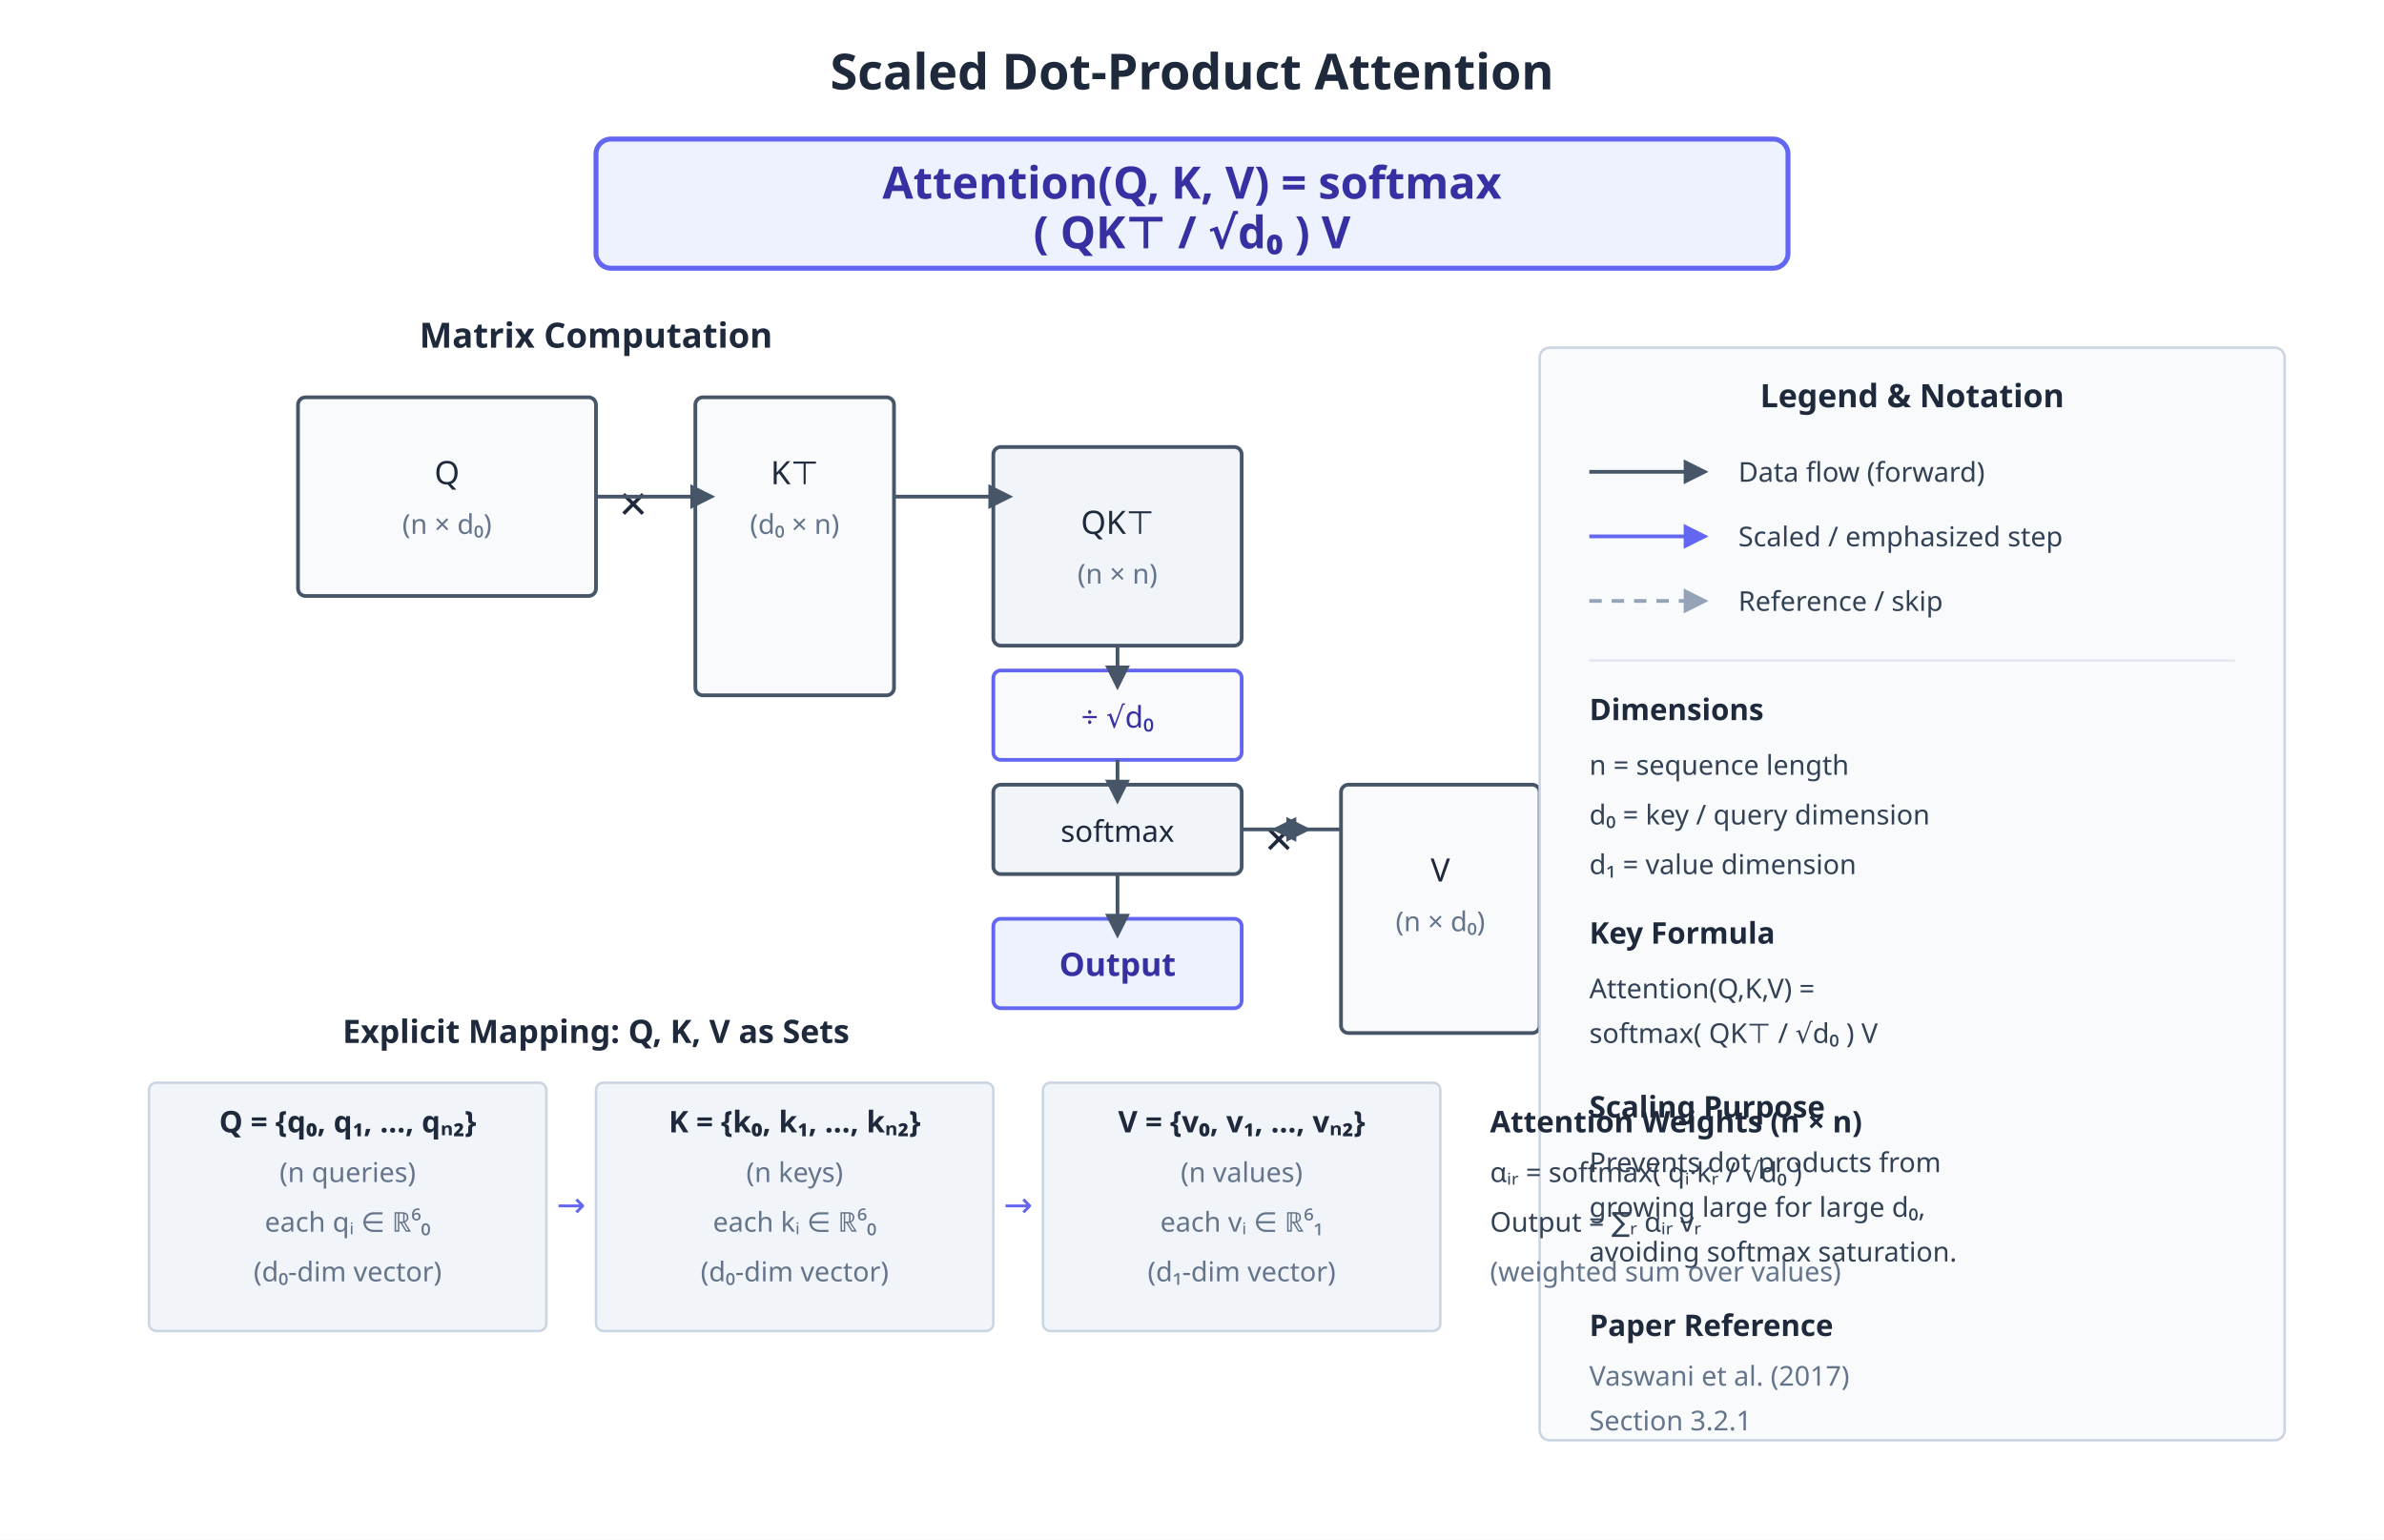
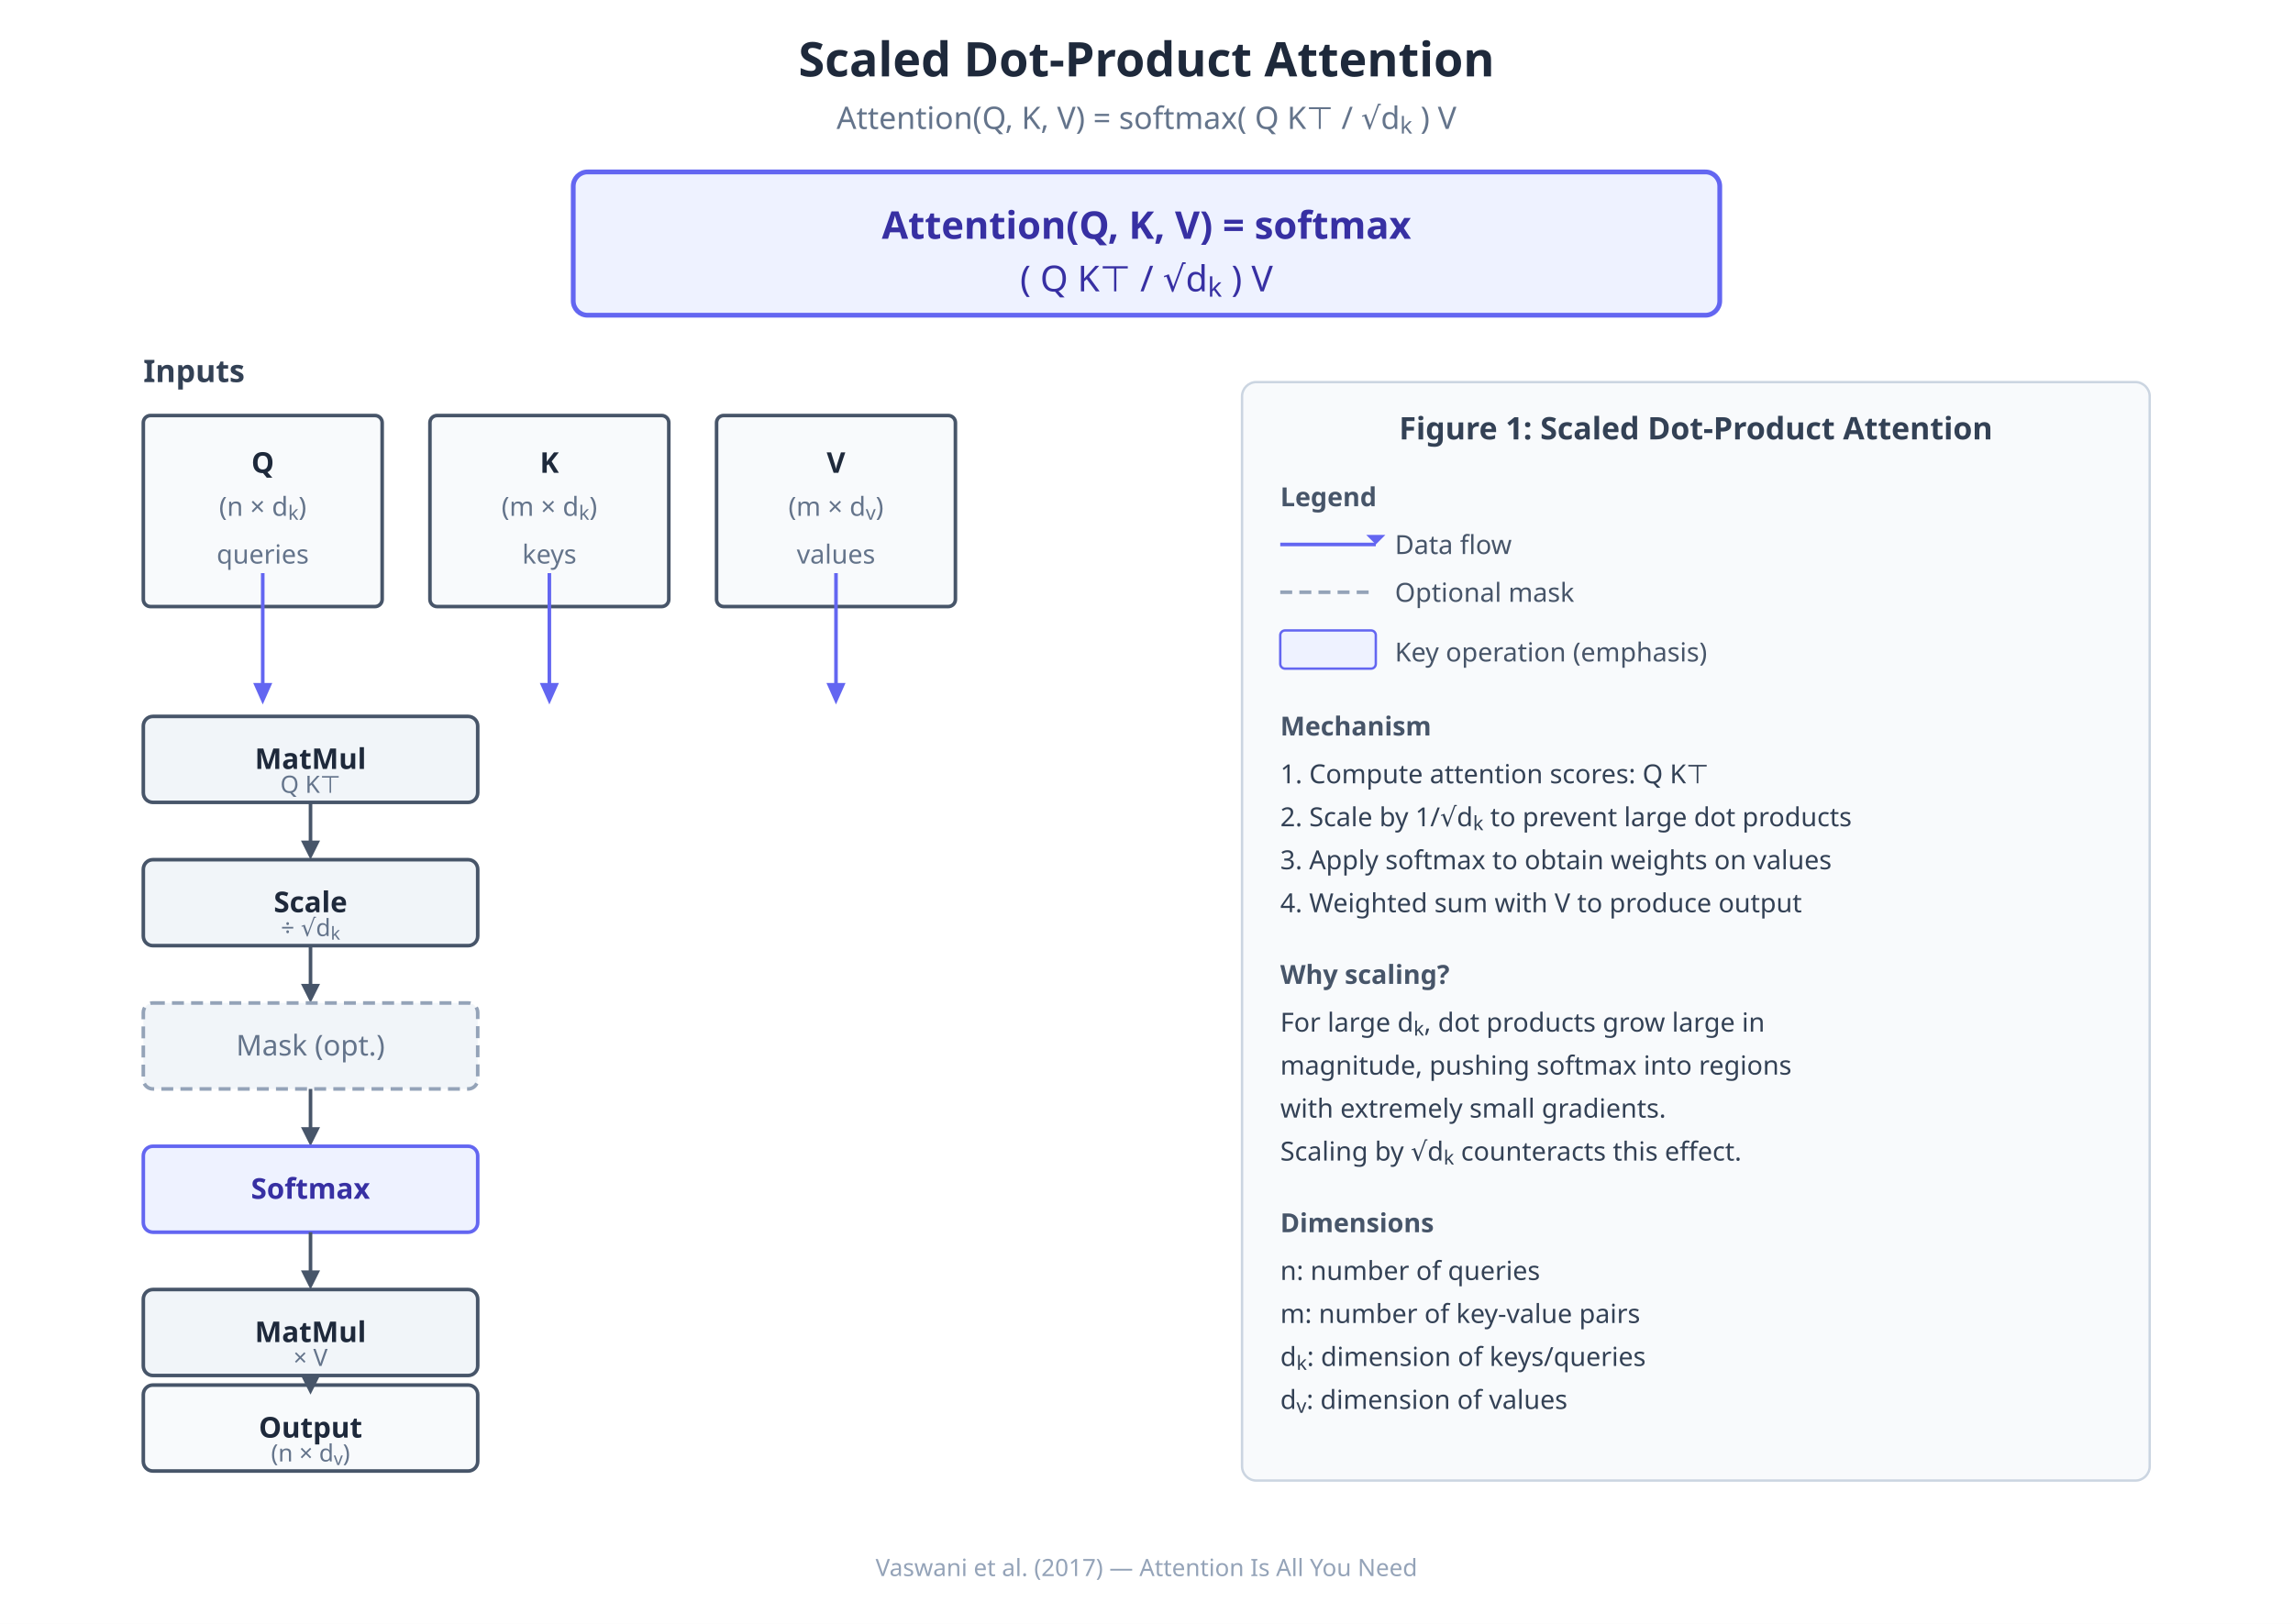
- <svg xmlns="http://www.w3.org/2000/svg" viewBox="0 0 960 620" font-family="'Segoe UI','PingFang SC','Microsoft YaHei',sans-serif" width="960" height="620">
-   <rect x="0" y="0" width="960" height="620" fill="#ffffff" />
-   <text x="480" y="36" text-anchor="middle" font-size="20" font-weight="bold" fill="#1e293b">Scaled Dot-Product Attention</text>
-   <rect x="240" y="56" width="480" height="52" rx="6" fill="#eef2ff" stroke="#6366f1" stroke-width="2" />
-   <text x="480" y="80" text-anchor="middle" font-size="18" font-weight="bold" fill="#3730a3">Attention(Q, K, V) = softmax</text>
-   <text x="480" y="100" text-anchor="middle" font-size="18" font-weight="bold" fill="#3730a3">( QK⊤ / √d₀ ) V</text>
-   <g transform="translate(60, 140)">
-     <text x="180" y="0" text-anchor="middle" font-size="14" font-weight="bold" fill="#1e293b">Matrix Computation</text>
-     <rect x="60" y="20" width="120" height="80" rx="3" fill="#f8fafc" stroke="#475569" stroke-width="1.5" />
-     <text x="120" y="55" text-anchor="middle" font-size="13" fill="#1e293b">Q</text>
-     <text x="120" y="75" text-anchor="middle" font-size="11" fill="#64748b">(n × d₀)</text>
-     <rect x="220" y="20" width="80" height="120" rx="3" fill="#f8fafc" stroke="#475569" stroke-width="1.5" />
-     <text x="260" y="55" text-anchor="middle" font-size="13" fill="#1e293b">K⊤</text>
-     <text x="260" y="75" text-anchor="middle" font-size="11" fill="#64748b">(d₀ × n)</text>
-     <text x="195" y="70" text-anchor="middle" font-size="20" fill="#1e293b">×</text>
-     <rect x="340" y="40" width="100" height="80" rx="3" fill="#f1f5f9" stroke="#475569" stroke-width="1.5" />
-     <text x="390" y="75" text-anchor="middle" font-size="13" fill="#1e293b">QK⊤</text>
-     <text x="390" y="95" text-anchor="middle" font-size="11" fill="#64748b">(n × n)</text>
-     <line x1="180" y1="60" x2="220" y2="60" stroke="#475569" stroke-width="1.5" />
-     <polygon points="218,55 228,60 218,65" fill="#475569" />
-     <line x1="300" y1="60" x2="340" y2="60" stroke="#475569" stroke-width="1.5" />
-     <polygon points="338,55 348,60 338,65" fill="#475569" />
-     <rect x="340" y="130" width="100" height="36" rx="3" fill="#f8fafc" stroke="#6366f1" stroke-width="1.5" />
-     <text x="390" y="153" text-anchor="middle" font-size="12" fill="#3730a3">÷ √d₀</text>
-     <line x1="390" y1="120" x2="390" y2="130" stroke="#475569" stroke-width="1.5" />
-     <polygon points="385,128 390,138 395,128" fill="#475569" />
-     <rect x="340" y="176" width="100" height="36" rx="3" fill="#f1f5f9" stroke="#475569" stroke-width="1.5" />
-     <text x="390" y="199" text-anchor="middle" font-size="12" fill="#1e293b">softmax</text>
-     <line x1="390" y1="166" x2="390" y2="176" stroke="#475569" stroke-width="1.5" />
-     <polygon points="385,174 390,184 395,174" fill="#475569" />
-     <rect x="480" y="176" width="80" height="100" rx="3" fill="#f8fafc" stroke="#475569" stroke-width="1.5" />
-     <text x="520" y="215" text-anchor="middle" font-size="13" fill="#1e293b">V</text>
-     <text x="520" y="235" text-anchor="middle" font-size="11" fill="#64748b">(n × d₀)</text>
-     <text x="455" y="205" text-anchor="middle" font-size="20" fill="#1e293b">×</text>
-     <line x1="440" y1="194" x2="460" y2="194" stroke="#475569" stroke-width="1.5" />
-     <polygon points="458,189 468,194 458,199" fill="#475569" />
-     <line x1="480" y1="194" x2="460" y2="194" stroke="#475569" stroke-width="1.5" />
-     <polygon points="462,189 452,194 462,199" fill="#475569" />
-     <rect x="340" y="230" width="100" height="36" rx="3" fill="#eef2ff" stroke="#6366f1" stroke-width="1.5" />
-     <text x="390" y="253" text-anchor="middle" font-size="13" font-weight="bold" fill="#3730a3">Output</text>
-     <line x1="390" y1="212" x2="390" y2="230" stroke="#475569" stroke-width="1.5" />
-     <polygon points="385,228 390,238 395,228" fill="#475569" />
+ <svg xmlns="http://www.w3.org/2000/svg" viewBox="0 0 960 680" font-family="'Segoe UI','PingFang SC','Microsoft YaHei',sans-serif" font-size="14" fill="#1e293b" width="960" height="680">
+   <rect x="0" y="0" width="960" height="680" fill="#ffffff" />
+   <text x="480" y="32" text-anchor="middle" font-size="20" font-weight="bold" fill="#1e293b">Scaled Dot-Product Attention</text>
+   <text x="480" y="54" text-anchor="middle" font-size="13" fill="#64748b">Attention(Q, K, V) = softmax( Q K⊤ / √d<tspan baseline-shift="sub" font-size="75%">k</tspan> ) V</text>
+   <rect x="240" y="72" width="480" height="60" rx="6" fill="#eef2ff" stroke="#6366f1" stroke-width="2" />
+   <text x="480" y="100" text-anchor="middle" font-size="16" font-weight="bold" fill="#3730a3">Attention(Q, K, V) = softmax</text>
+   <text x="480" y="122" text-anchor="middle" font-size="15" fill="#3730a3">( Q K⊤ / √d<tspan baseline-shift="sub" font-size="75%">k</tspan> ) V</text>
+   <g transform="translate(60, 160)">
+     <text x="0" y="0" font-size="13" font-weight="bold" fill="#334155">Inputs</text>
+     <rect x="0" y="14" width="100" height="80" rx="3" fill="#f8fafc" stroke="#475569" stroke-width="1.5" />
+     <text x="50" y="38" text-anchor="middle" font-size="12" font-weight="bold" fill="#1e293b">Q</text>
+     <text x="50" y="56" text-anchor="middle" font-size="11" fill="#64748b">(n × d<tspan baseline-shift="sub" font-size="75%">k</tspan>)</text>
+     <text x="50" y="76" text-anchor="middle" font-size="11" fill="#64748b">queries</text>
+     <rect x="120" y="14" width="100" height="80" rx="3" fill="#f8fafc" stroke="#475569" stroke-width="1.5" />
+     <text x="170" y="38" text-anchor="middle" font-size="12" font-weight="bold" fill="#1e293b">K</text>
+     <text x="170" y="56" text-anchor="middle" font-size="11" fill="#64748b">(m × d<tspan baseline-shift="sub" font-size="75%">k</tspan>)</text>
+     <text x="170" y="76" text-anchor="middle" font-size="11" fill="#64748b">keys</text>
+     <rect x="240" y="14" width="100" height="80" rx="3" fill="#f8fafc" stroke="#475569" stroke-width="1.5" />
+     <text x="290" y="38" text-anchor="middle" font-size="12" font-weight="bold" fill="#1e293b">V</text>
+     <text x="290" y="56" text-anchor="middle" font-size="11" fill="#64748b">(m × d<tspan baseline-shift="sub" font-size="75%">v</tspan>)</text>
+     <text x="290" y="76" text-anchor="middle" font-size="11" fill="#64748b">values</text>
  </g>
-   <g transform="translate(620, 140)">
-     <rect x="0" y="0" width="300" height="440" rx="4" fill="#f8fafc" stroke="#cbd5e1" stroke-width="1" />
-     <text x="150" y="24" text-anchor="middle" font-size="13" font-weight="bold" fill="#1e293b">Legend &amp; Notation</text>
-     <line x1="20" y1="50" x2="60" y2="50" stroke="#475569" stroke-width="1.5" />
-     <polygon points="58,45 68,50 58,55" fill="#475569" />
-     <text x="80" y="54" font-size="11" fill="#334155">Data flow (forward)</text>
-     <line x1="20" y1="76" x2="60" y2="76" stroke="#6366f1" stroke-width="1.5" />
-     <polygon points="58,71 68,76 58,81" fill="#6366f1" />
-     <text x="80" y="80" font-size="11" fill="#334155">Scaled / emphasized step</text>
-     <line x1="20" y1="102" x2="60" y2="102" stroke="#94a3b8" stroke-width="1.5" stroke-dasharray="5,4" />
-     <polygon points="58,97 68,102 58,107" fill="#94a3b8" />
-     <text x="80" y="106" font-size="11" fill="#334155">Reference / skip</text>
-     <line x1="20" y1="126" x2="280" y2="126" stroke="#e2e8f0" stroke-width="1" />
-     <text x="20" y="150" font-size="12" font-weight="bold" fill="#1e293b">Dimensions</text>
-     <text x="20" y="172" font-size="11" fill="#334155">n = sequence length</text>
-     <text x="20" y="192" font-size="11" fill="#334155">d₀ = key / query dimension</text>
-     <text x="20" y="212" font-size="11" fill="#334155">d₁ = value dimension</text>
-     <text x="20" y="240" font-size="12" font-weight="bold" fill="#1e293b">Key Formula</text>
-     <text x="20" y="262" font-size="11" fill="#334155">Attention(Q,K,V) =</text>
-     <text x="20" y="280" font-size="11" fill="#334155">softmax( QK⊤ / √d₀ ) V</text>
-     <text x="20" y="310" font-size="12" font-weight="bold" fill="#1e293b">Scaling Purpose</text>
-     <text x="20" y="332" font-size="11" fill="#334155">Prevents dot products from</text>
-     <text x="20" y="350" font-size="11" fill="#334155">growing large for large d₀,</text>
-     <text x="20" y="368" font-size="11" fill="#334155">avoiding softmax saturation.</text>
-     <text x="20" y="398" font-size="12" font-weight="bold" fill="#1e293b">Paper Reference</text>
-     <text x="20" y="418" font-size="11" fill="#64748b">Vaswani et al. (2017)</text>
-     <text x="20" y="436" font-size="11" fill="#64748b">Section 3.2.1</text>
+   <line x1="110" y1="240" x2="110" y2="290" stroke="#6366f1" stroke-width="1.5" />
+   <polygon points="110,295 106,286 114,286" fill="#6366f1" />
+   <line x1="230" y1="240" x2="230" y2="290" stroke="#6366f1" stroke-width="1.5" />
+   <polygon points="230,295 226,286 234,286" fill="#6366f1" />
+   <line x1="350" y1="240" x2="350" y2="290" stroke="#6366f1" stroke-width="1.5" />
+   <polygon points="350,295 346,286 354,286" fill="#6366f1" />
+   <g transform="translate(60, 300)">
+     <rect x="0" y="0" width="140" height="36" rx="4" fill="#f1f5f9" stroke="#475569" stroke-width="1.5" />
+     <text x="70" y="22" text-anchor="middle" font-size="12" font-weight="bold" fill="#1e293b">MatMul</text>
+     <text x="70" y="22" text-anchor="middle" font-size="10" fill="#64748b" dy="10">Q K⊤</text>
+     <line x1="70" y1="36" x2="70" y2="56" stroke="#475569" stroke-width="1.5" />
+     <polygon points="70,60 66,52 74,52" fill="#475569" />
+     <rect x="0" y="60" width="140" height="36" rx="4" fill="#f1f5f9" stroke="#475569" stroke-width="1.5" />
+     <text x="70" y="82" text-anchor="middle" font-size="12" font-weight="bold" fill="#1e293b">Scale</text>
+     <text x="70" y="82" text-anchor="middle" font-size="10" fill="#64748b" dy="10">÷ √d<tspan baseline-shift="sub" font-size="75%">k</tspan>
+     </text>
+     <line x1="70" y1="96" x2="70" y2="116" stroke="#475569" stroke-width="1.5" />
+     <polygon points="70,120 66,112 74,112" fill="#475569" />
+     <rect x="0" y="120" width="140" height="36" rx="4" fill="#f1f5f9" stroke="#94a3b8" stroke-width="1.5" stroke-dasharray="5,3" />
+     <text x="70" y="142" text-anchor="middle" font-size="12" fill="#64748b">Mask (opt.)</text>
+     <line x1="70" y1="156" x2="70" y2="176" stroke="#475569" stroke-width="1.5" />
+     <polygon points="70,180 66,172 74,172" fill="#475569" />
+     <rect x="0" y="180" width="140" height="36" rx="4" fill="#eef2ff" stroke="#6366f1" stroke-width="1.5" />
+     <text x="70" y="202" text-anchor="middle" font-size="12" font-weight="bold" fill="#3730a3">Softmax</text>
+     <line x1="70" y1="216" x2="70" y2="236" stroke="#475569" stroke-width="1.5" />
+     <polygon points="70,240 66,232 74,232" fill="#475569" />
+     <rect x="0" y="240" width="140" height="36" rx="4" fill="#f1f5f9" stroke="#475569" stroke-width="1.5" />
+     <text x="70" y="262" text-anchor="middle" font-size="12" font-weight="bold" fill="#1e293b">MatMul</text>
+     <text x="70" y="262" text-anchor="middle" font-size="10" fill="#64748b" dy="10">× V</text>
  </g>
-   <g transform="translate(60, 420)">
-     <text x="180" y="0" text-anchor="middle" font-size="13" font-weight="bold" fill="#1e293b">Explicit Mapping: Q, K, V as Sets</text>
-     <rect x="0" y="16" width="160" height="100" rx="3" fill="#f1f5f9" stroke="#cbd5e1" stroke-width="1" />
-     <text x="80" y="36" text-anchor="middle" font-size="12" font-weight="bold" fill="#1e293b">Q = {q₀, q₁, …, qₙ₂}</text>
-     <text x="80" y="56" text-anchor="middle" font-size="11" fill="#64748b">(n queries)</text>
-     <text x="80" y="76" text-anchor="middle" font-size="11" fill="#64748b">each qᵢ ∈ ℝ⁶₀</text>
-     <text x="80" y="96" text-anchor="middle" font-size="11" fill="#64748b">(d₀-dim vector)</text>
-     <rect x="180" y="16" width="160" height="100" rx="3" fill="#f1f5f9" stroke="#cbd5e1" stroke-width="1" />
-     <text x="260" y="36" text-anchor="middle" font-size="12" font-weight="bold" fill="#1e293b">K = {k₀, k₁, …, kₙ₂}</text>
-     <text x="260" y="56" text-anchor="middle" font-size="11" fill="#64748b">(n keys)</text>
-     <text x="260" y="76" text-anchor="middle" font-size="11" fill="#64748b">each kᵢ ∈ ℝ⁶₀</text>
-     <text x="260" y="96" text-anchor="middle" font-size="11" fill="#64748b">(d₀-dim vector)</text>
-     <rect x="360" y="16" width="160" height="100" rx="3" fill="#f1f5f9" stroke="#cbd5e1" stroke-width="1" />
-     <text x="440" y="36" text-anchor="middle" font-size="12" font-weight="bold" fill="#1e293b">V = {v₀, v₁, …, vₙ₂}</text>
-     <text x="440" y="56" text-anchor="middle" font-size="11" fill="#64748b">(n values)</text>
-     <text x="440" y="76" text-anchor="middle" font-size="11" fill="#64748b">each vᵢ ∈ ℝ⁶₁</text>
-     <text x="440" y="96" text-anchor="middle" font-size="11" fill="#64748b">(d₁-dim vector)</text>
-     <text x="170" y="70" text-anchor="middle" font-size="14" fill="#6366f1">→</text>
-     <text x="350" y="70" text-anchor="middle" font-size="14" fill="#6366f1">→</text>
-     <text x="540" y="36" font-size="12" font-weight="bold" fill="#1e293b">Attention Weights (n × n)</text>
-     <text x="540" y="56" font-size="11" fill="#334155">αᵢᵣ = softmax( qᵢ·kᵣ / √d₀ )</text>
-     <text x="540" y="76" font-size="11" fill="#334155">Output = ∑ᵣ αᵢᵣ vᵣ</text>
-     <text x="540" y="96" font-size="11" fill="#64748b">(weighted sum over values)</text>
+   <g transform="translate(60, 580)">
+     <rect x="0" y="0" width="140" height="36" rx="4" fill="#f8fafc" stroke="#475569" stroke-width="1.5" />
+     <text x="70" y="22" text-anchor="middle" font-size="12" font-weight="bold" fill="#1e293b">Output</text>
+     <text x="70" y="22" text-anchor="middle" font-size="10" fill="#64748b" dy="10">(n × d<tspan baseline-shift="sub" font-size="75%">v</tspan>)</text>
  </g>
+   <line x1="130" y1="576" x2="130" y2="580" stroke="#475569" stroke-width="1.5" />
+   <polygon points="130,584 126,576 134,576" fill="#475569" />
+   <g transform="translate(520, 160)">
+     <rect x="0" y="0" width="380" height="460" rx="6" fill="#f8fafc" stroke="#cbd5e1" stroke-width="1" />
+     <text x="190" y="24" text-anchor="middle" font-size="13" font-weight="bold" fill="#334155">Figure 1: Scaled Dot-Product Attention</text>
+     <text x="16" y="52" font-size="11" font-weight="bold" fill="#475569">Legend</text>
+     <line x1="16" y1="68" x2="56" y2="68" stroke="#6366f1" stroke-width="1.5" />
+     <polygon points="56,68 52,64 60,64" fill="#6366f1" />
+     <text x="64" y="72" font-size="11" fill="#475569">Data flow</text>
+     <line x1="16" y1="88" x2="56" y2="88" stroke="#94a3b8" stroke-width="1.5" stroke-dasharray="5,3" />
+     <text x="64" y="92" font-size="11" fill="#475569">Optional mask</text>
+     <rect x="16" y="104" width="40" height="16" rx="2" fill="#eef2ff" stroke="#6366f1" stroke-width="1" />
+     <text x="64" y="117" font-size="11" fill="#475569">Key operation (emphasis)</text>
+     <text x="16" y="148" font-size="11" font-weight="bold" fill="#475569">Mechanism</text>
+     <text x="16" y="168" font-size="11" fill="#334155">1. Compute attention scores: Q K⊤</text>
+     <text x="16" y="186" font-size="11" fill="#334155">2. Scale by 1/√d<tspan baseline-shift="sub" font-size="75%">k</tspan> to prevent large dot products</text>
+     <text x="16" y="204" font-size="11" fill="#334155">3. Apply softmax to obtain weights on values</text>
+     <text x="16" y="222" font-size="11" fill="#334155">4. Weighted sum with V to produce output</text>
+     <text x="16" y="252" font-size="11" font-weight="bold" fill="#475569">Why scaling?</text>
+     <text x="16" y="272" font-size="11" fill="#334155">For large d<tspan baseline-shift="sub" font-size="75%">k</tspan>, dot products grow large in</text>
+     <text x="16" y="290" font-size="11" fill="#334155">magnitude, pushing softmax into regions</text>
+     <text x="16" y="308" font-size="11" fill="#334155">with extremely small gradients.</text>
+     <text x="16" y="326" font-size="11" fill="#334155">Scaling by √d<tspan baseline-shift="sub" font-size="75%">k</tspan> counteracts this effect.</text>
+     <text x="16" y="356" font-size="11" font-weight="bold" fill="#475569">Dimensions</text>
+     <text x="16" y="376" font-size="11" fill="#334155">n: number of queries</text>
+     <text x="16" y="394" font-size="11" fill="#334155">m: number of key-value pairs</text>
+     <text x="16" y="412" font-size="11" fill="#334155">d<tspan baseline-shift="sub" font-size="75%">k</tspan>: dimension of keys/queries</text>
+     <text x="16" y="430" font-size="11" fill="#334155">d<tspan baseline-shift="sub" font-size="75%">v</tspan>: dimension of values</text>
+   </g>
+   <text x="480" y="660" text-anchor="middle" font-size="10" fill="#94a3b8">Vaswani et al. (2017) — Attention Is All You Need</text>
</svg>
